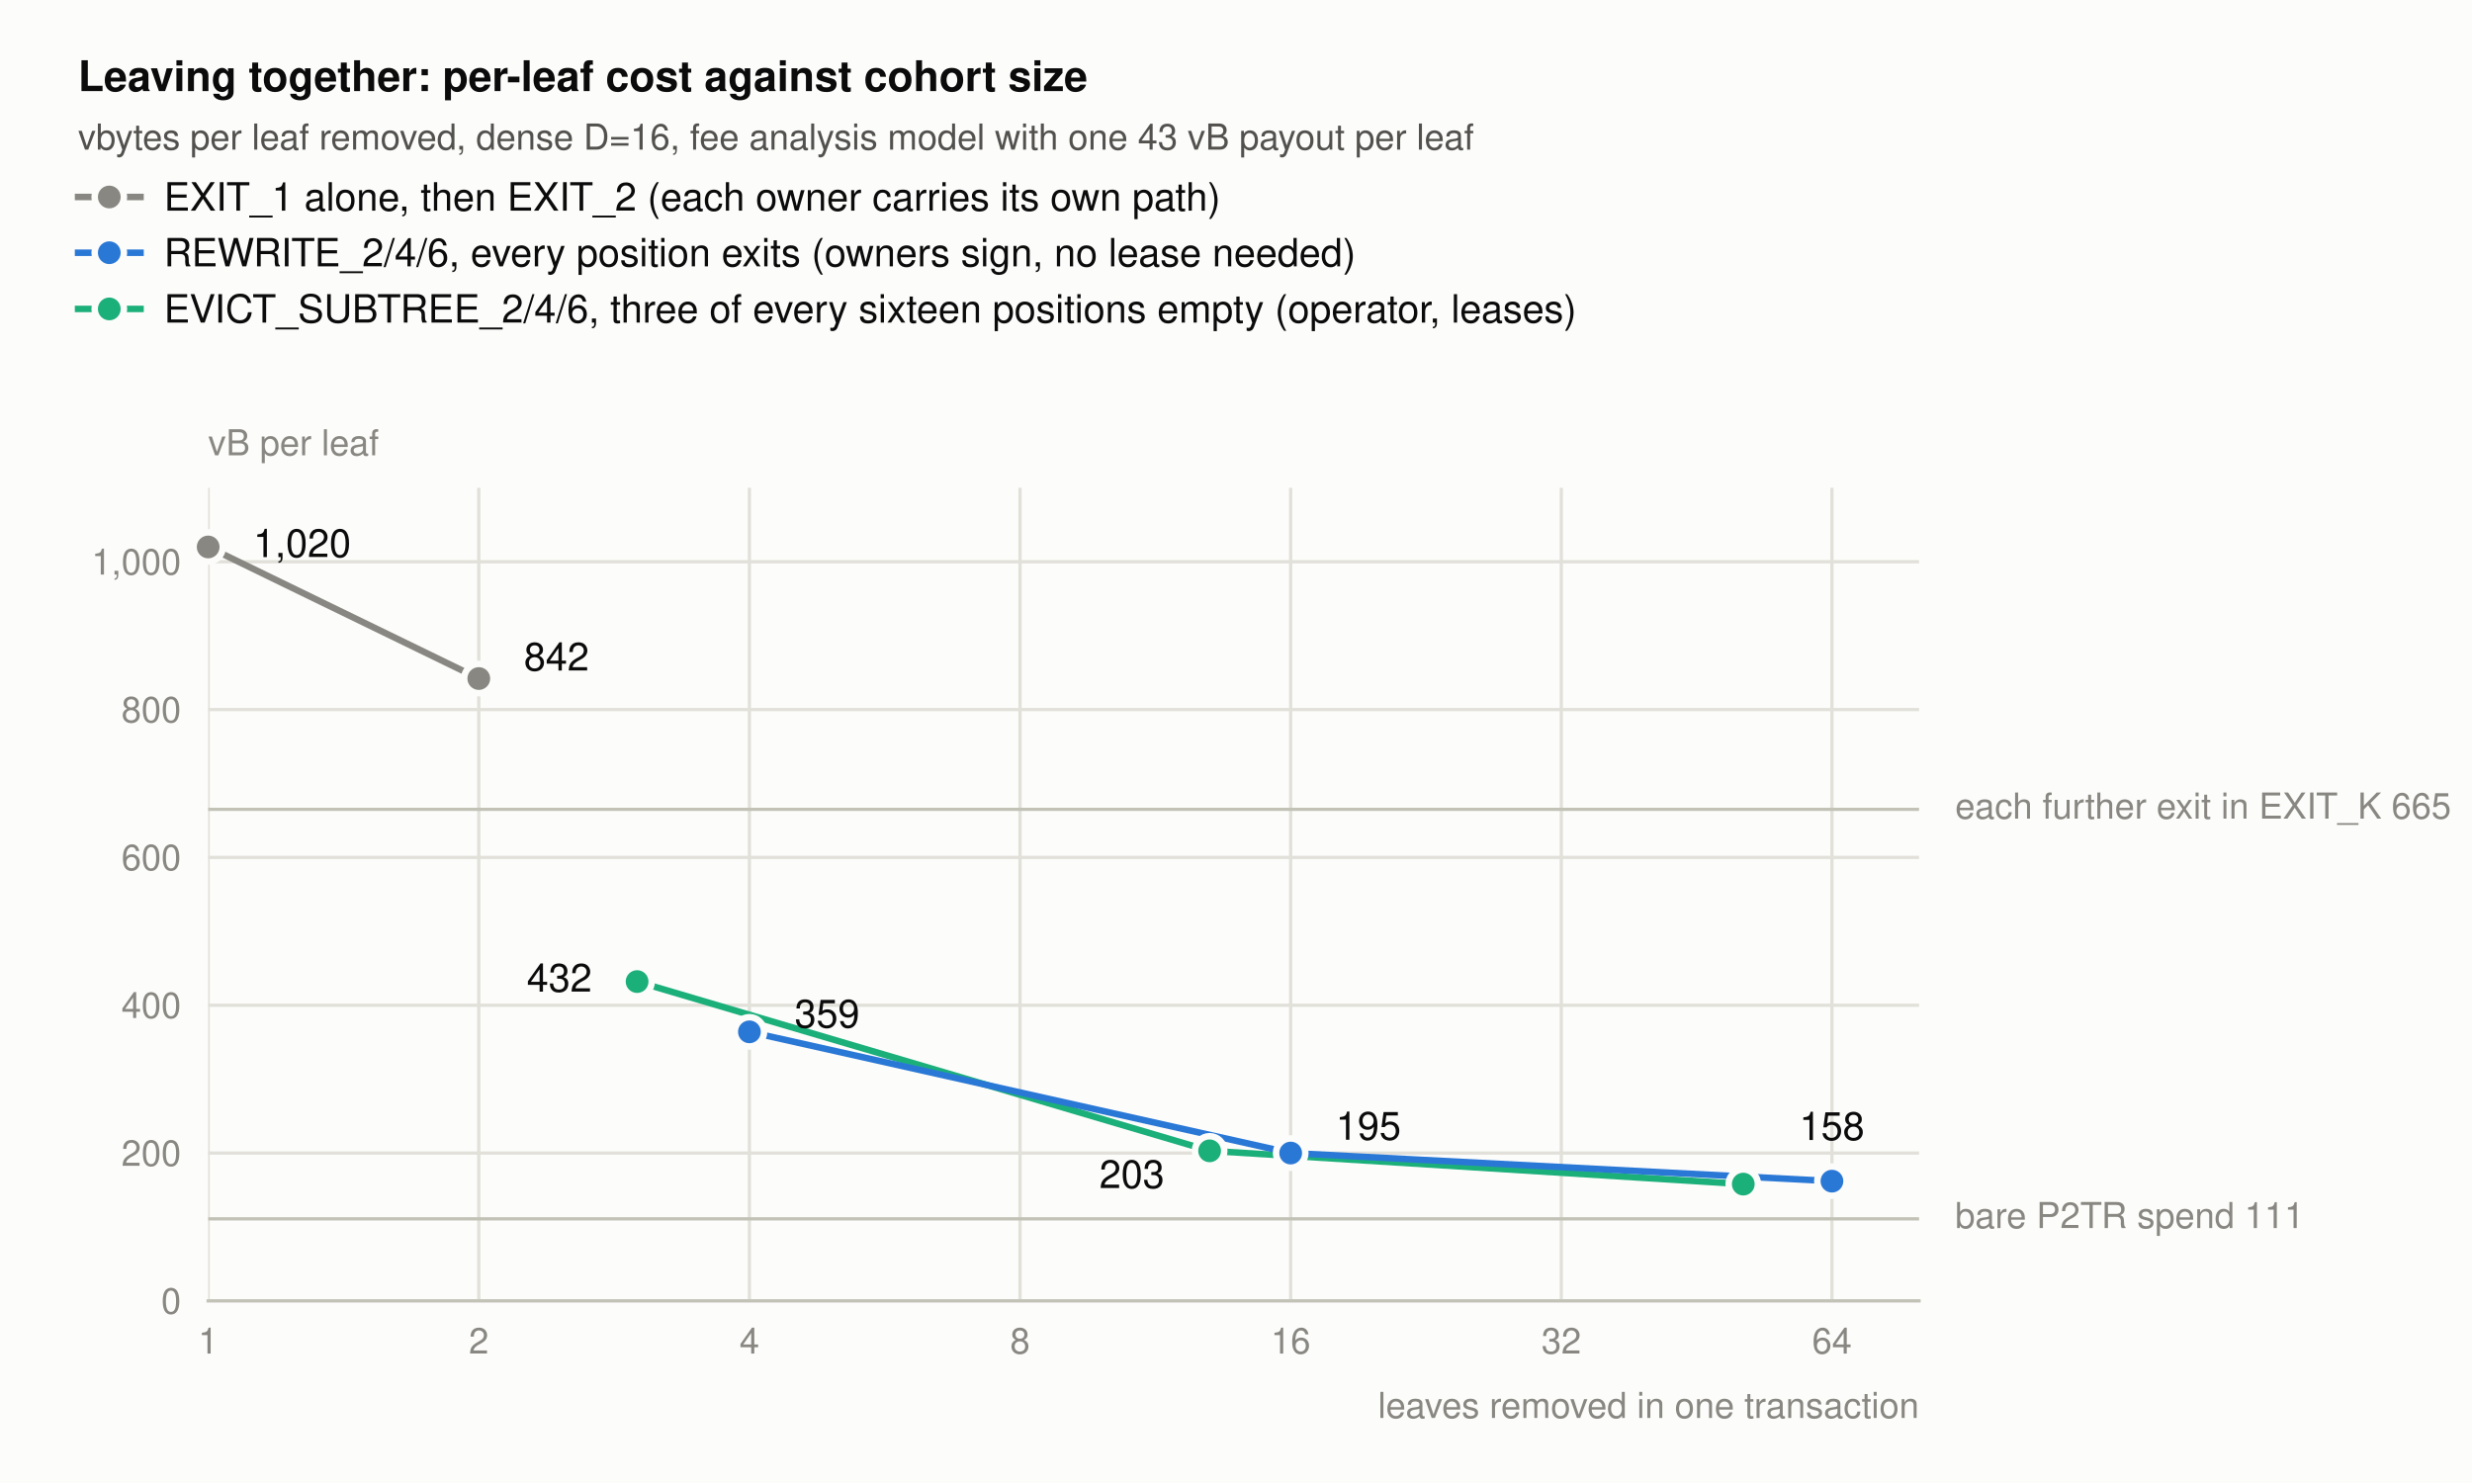
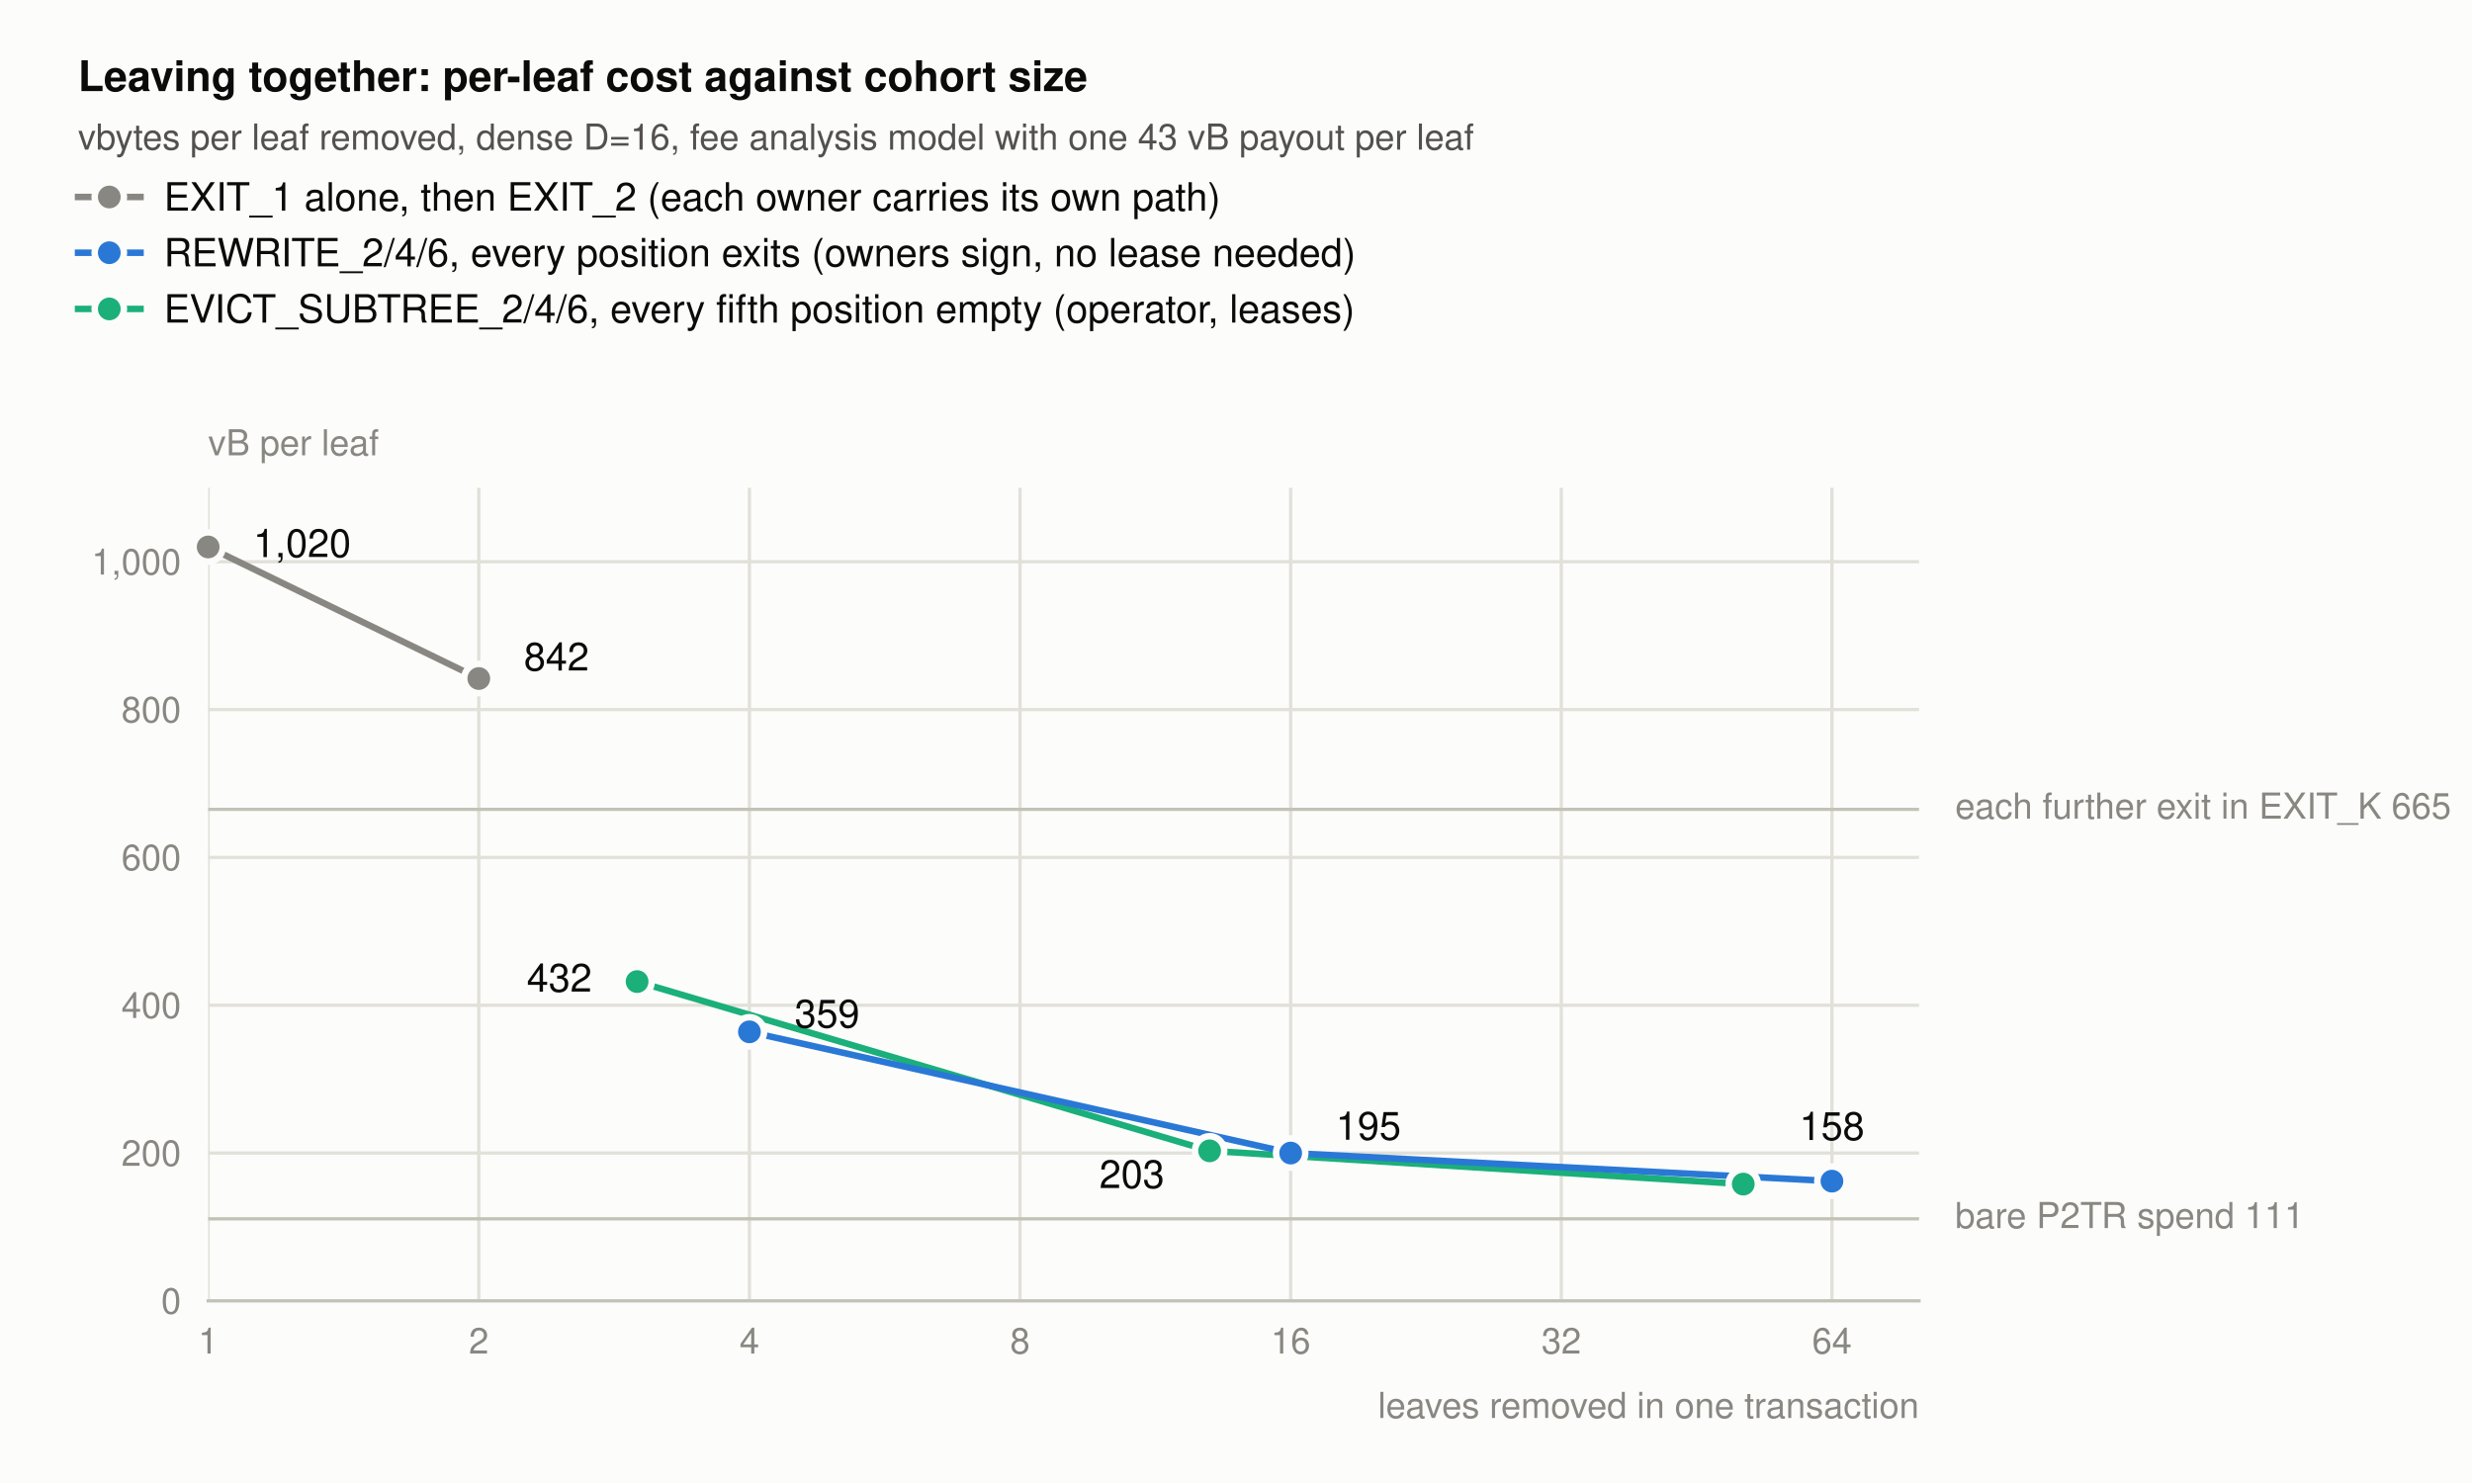
<svg xmlns="http://www.w3.org/2000/svg" xmlns:xlink="http://www.w3.org/1999/xlink" width="547.2pt" height="328.32pt" viewBox="0 0 547.2 328.32" version="1.1">
  <defs>
    <style type="text/css">*{stroke-linejoin: round; stroke-linecap: butt}</style>
  </defs>
  <g id="figure_1">
    <g id="patch_1">
      <path d="M 0 328.32  L 547.2 328.32  L 547.2 0  L 0 0  z " style="fill: #fcfcfb" />
    </g>
    <g id="axes_1">
      <g id="patch_2">
        <path d="M 46.08 288  L 424.8 288  L 424.8 108  L 46.08 108  z " style="fill: #fcfcfb" />
      </g>
      <g id="matplotlib.axis_1">
        <g id="xtick_1">
          <g id="line2d_1">
            <path d="M 46.08 288  L 46.08 108  " clip-path="url(#p14ac6d2b6f)" style="fill: none; stroke: #e1e0d9; stroke-width: 0.72; stroke-linecap: square" />
          </g>
          <g id="line2d_2" />
          <g id="text_1">
            <text style="font-size: 7.92px; font-family: 'Helvetica Neue', 'Helvetica', 'Arial', 'DejaVu Sans', sans-serif; text-anchor: middle; fill: #898781" x="46.08" y="299.655" transform="rotate(-0 46.08 299.6554)">1</text>
          </g>
        </g>
        <g id="xtick_2">
          <g id="line2d_3">
            <path d="M 105.986 288  L 105.986 108  " clip-path="url(#p14ac6d2b6f)" style="fill: none; stroke: #e1e0d9; stroke-width: 0.72; stroke-linecap: square" />
          </g>
          <g id="line2d_4" />
          <g id="text_2">
            <text style="font-size: 7.92px; font-family: 'Helvetica Neue', 'Helvetica', 'Arial', 'DejaVu Sans', sans-serif; text-anchor: middle; fill: #898781" x="105.986" y="299.655" transform="rotate(-0 105.9858 299.6554)">2</text>
          </g>
        </g>
        <g id="xtick_3">
          <g id="line2d_5">
            <path d="M 165.892 288  L 165.892 108  " clip-path="url(#p14ac6d2b6f)" style="fill: none; stroke: #e1e0d9; stroke-width: 0.72; stroke-linecap: square" />
          </g>
          <g id="line2d_6" />
          <g id="text_3">
            <text style="font-size: 7.92px; font-family: 'Helvetica Neue', 'Helvetica', 'Arial', 'DejaVu Sans', sans-serif; text-anchor: middle; fill: #898781" x="165.892" y="299.655" transform="rotate(-0 165.8915 299.6554)">4</text>
          </g>
        </g>
        <g id="xtick_4">
          <g id="line2d_7">
            <path d="M 225.797 288  L 225.797 108  " clip-path="url(#p14ac6d2b6f)" style="fill: none; stroke: #e1e0d9; stroke-width: 0.72; stroke-linecap: square" />
          </g>
          <g id="line2d_8" />
          <g id="text_4">
            <text style="font-size: 7.92px; font-family: 'Helvetica Neue', 'Helvetica', 'Arial', 'DejaVu Sans', sans-serif; text-anchor: middle; fill: #898781" x="225.797" y="299.655" transform="rotate(-0 225.7973 299.6554)">8</text>
          </g>
        </g>
        <g id="xtick_5">
          <g id="line2d_9">
            <path d="M 285.703 288  L 285.703 108  " clip-path="url(#p14ac6d2b6f)" style="fill: none; stroke: #e1e0d9; stroke-width: 0.72; stroke-linecap: square" />
          </g>
          <g id="line2d_10" />
          <g id="text_5">
            <text style="font-size: 7.92px; font-family: 'Helvetica Neue', 'Helvetica', 'Arial', 'DejaVu Sans', sans-serif; text-anchor: middle; fill: #898781" x="285.703" y="299.655" transform="rotate(-0 285.7031 299.6554)">16</text>
          </g>
        </g>
        <g id="xtick_6">
          <g id="line2d_11">
            <path d="M 345.609 288  L 345.609 108  " clip-path="url(#p14ac6d2b6f)" style="fill: none; stroke: #e1e0d9; stroke-width: 0.72; stroke-linecap: square" />
          </g>
          <g id="line2d_12" />
          <g id="text_6">
            <text style="font-size: 7.92px; font-family: 'Helvetica Neue', 'Helvetica', 'Arial', 'DejaVu Sans', sans-serif; text-anchor: middle; fill: #898781" x="345.609" y="299.655" transform="rotate(-0 345.6089 299.6554)">32</text>
          </g>
        </g>
        <g id="xtick_7">
          <g id="line2d_13">
            <path d="M 405.515 288  L 405.515 108  " clip-path="url(#p14ac6d2b6f)" style="fill: none; stroke: #e1e0d9; stroke-width: 0.72; stroke-linecap: square" />
          </g>
          <g id="line2d_14" />
          <g id="text_7">
            <text style="font-size: 7.92px; font-family: 'Helvetica Neue', 'Helvetica', 'Arial', 'DejaVu Sans', sans-serif; text-anchor: middle; fill: #898781" x="405.515" y="299.655" transform="rotate(-0 405.5146 299.6554)">64</text>
          </g>
        </g>
      </g>
      <g id="matplotlib.axis_2">
        <g id="ytick_1">
          <g id="line2d_15">
            <path d="M 46.08 288  L 424.8 288  " clip-path="url(#p14ac6d2b6f)" style="fill: none; stroke: #e1e0d9; stroke-width: 0.72; stroke-linecap: square" />
          </g>
          <g id="line2d_16" />
          <g id="text_8">
            <text style="font-size: 7.92px; font-family: 'Helvetica Neue', 'Helvetica', 'Arial', 'DejaVu Sans', sans-serif; text-anchor: end; fill: #898781" x="40.08" y="290.828" transform="rotate(-0 40.08 290.8277)">0</text>
          </g>
        </g>
        <g id="ytick_2">
          <g id="line2d_17">
            <path d="M 46.08 255.273  L 424.8 255.273  " clip-path="url(#p14ac6d2b6f)" style="fill: none; stroke: #e1e0d9; stroke-width: 0.72; stroke-linecap: square" />
          </g>
          <g id="line2d_18" />
          <g id="text_9">
            <text style="font-size: 7.92px; font-family: 'Helvetica Neue', 'Helvetica', 'Arial', 'DejaVu Sans', sans-serif; text-anchor: end; fill: #898781" x="40.08" y="258.1" transform="rotate(-0 40.08 258.1004)">200</text>
          </g>
        </g>
        <g id="ytick_3">
          <g id="line2d_19">
            <path d="M 46.08 222.545  L 424.8 222.545  " clip-path="url(#p14ac6d2b6f)" style="fill: none; stroke: #e1e0d9; stroke-width: 0.72; stroke-linecap: square" />
          </g>
          <g id="line2d_20" />
          <g id="text_10">
            <text style="font-size: 7.92px; font-family: 'Helvetica Neue', 'Helvetica', 'Arial', 'DejaVu Sans', sans-serif; text-anchor: end; fill: #898781" x="40.08" y="225.373" transform="rotate(-0 40.08 225.3731)">400</text>
          </g>
        </g>
        <g id="ytick_4">
          <g id="line2d_21">
            <path d="M 46.08 189.818  L 424.8 189.818  " clip-path="url(#p14ac6d2b6f)" style="fill: none; stroke: #e1e0d9; stroke-width: 0.72; stroke-linecap: square" />
          </g>
          <g id="line2d_22" />
          <g id="text_11">
            <text style="font-size: 7.92px; font-family: 'Helvetica Neue', 'Helvetica', 'Arial', 'DejaVu Sans', sans-serif; text-anchor: end; fill: #898781" x="40.08" y="192.646" transform="rotate(-0 40.08 192.6459)">600</text>
          </g>
        </g>
        <g id="ytick_5">
          <g id="line2d_23">
            <path d="M 46.08 157.091  L 424.8 157.091  " clip-path="url(#p14ac6d2b6f)" style="fill: none; stroke: #e1e0d9; stroke-width: 0.72; stroke-linecap: square" />
          </g>
          <g id="line2d_24" />
          <g id="text_12">
            <text style="font-size: 7.92px; font-family: 'Helvetica Neue', 'Helvetica', 'Arial', 'DejaVu Sans', sans-serif; text-anchor: end; fill: #898781" x="40.08" y="159.919" transform="rotate(-0 40.08 159.9186)">800</text>
          </g>
        </g>
        <g id="ytick_6">
          <g id="line2d_25">
            <path d="M 46.08 124.364  L 424.8 124.364  " clip-path="url(#p14ac6d2b6f)" style="fill: none; stroke: #e1e0d9; stroke-width: 0.72; stroke-linecap: square" />
          </g>
          <g id="line2d_26" />
          <g id="text_13">
            <text style="font-size: 7.92px; font-family: 'Helvetica Neue', 'Helvetica', 'Arial', 'DejaVu Sans', sans-serif; text-anchor: end; fill: #898781" x="40.08" y="127.191" transform="rotate(-0 40.08 127.1913)">1,000</text>
          </g>
        </g>
      </g>
      <g id="line2d_27">
        <path d="M 46.08 179.182  L 424.8 179.182  " clip-path="url(#p14ac6d2b6f)" style="fill: none; stroke: #c3c2b7; stroke-width: 0.72; stroke-linecap: square" />
      </g>
      <g id="line2d_28">
        <path d="M 46.08 269.836  L 424.8 269.836  " clip-path="url(#p14ac6d2b6f)" style="fill: none; stroke: #c3c2b7; stroke-width: 0.72; stroke-linecap: square" />
      </g>
      <g id="patch_3">
        <path d="M 46.08 288  L 424.8 288  " style="fill: none; stroke: #c3c2b7; stroke-width: 0.72; stroke-linejoin: miter; stroke-linecap: square" />
      </g>
      <g id="text_14">
        <text style="font-size: 7.92px; font-family: 'Helvetica Neue', 'Helvetica', 'Arial', 'DejaVu Sans', sans-serif; text-anchor: start; fill: #898781" x="432.8" y="181.229" transform="rotate(-0 432.8 181.2293)">each further exit in EXIT_K 665</text>
      </g>
      <g id="text_15">
        <text style="font-size: 7.92px; font-family: 'Helvetica Neue', 'Helvetica', 'Arial', 'DejaVu Sans', sans-serif; text-anchor: start; fill: #898781" x="432.8" y="271.884" transform="rotate(-0 432.8 271.8838)">bare P2TR spend 111</text>
      </g>
      <g id="line2d_29">
        <path d="M 46.08 121.091  L 105.986 150.218  " clip-path="url(#p14ac6d2b6f)" style="fill: none; stroke: #898781; stroke-width: 1.44; stroke-linecap: round" />
      </g>
      <g id="line2d_30">
        <path d="M 141.028 217.309  L 267.758 254.782  L 385.891 262.145  " clip-path="url(#p14ac6d2b6f)" style="fill: none; stroke: #1baf7a; stroke-width: 1.44; stroke-linecap: round" />
      </g>
      <g id="line2d_31">
        <path d="M 165.892 228.436  L 285.703 255.273  L 405.515 261.491  " clip-path="url(#p14ac6d2b6f)" style="fill: none; stroke: #2a78d6; stroke-width: 1.44; stroke-linecap: round" />
      </g>
      <g id="text_16">
        <text style="font-size: 8.64px; font-family: 'Helvetica Neue', 'Helvetica', 'Arial', 'DejaVu Sans', sans-serif; text-anchor: start; fill: #0b0b0b" x="56.08" y="123.324" transform="rotate(-0 56.08 123.3245)">1,020</text>
      </g>
      <g id="text_17">
        <text style="font-size: 8.64px; font-family: 'Helvetica Neue', 'Helvetica', 'Arial', 'DejaVu Sans', sans-serif; text-anchor: start; fill: #0b0b0b" x="115.986" y="148.452" transform="rotate(-0 115.9858 148.4518)">842</text>
      </g>
      <g id="text_18">
        <text style="font-size: 8.64px; font-family: 'Helvetica Neue', 'Helvetica', 'Arial', 'DejaVu Sans', sans-serif; text-anchor: end; fill: #0b0b0b" x="131.028" y="219.543" transform="rotate(-0 131.0284 219.5427)">432</text>
      </g>
      <g id="text_19">
        <text style="font-size: 8.64px; font-family: 'Helvetica Neue', 'Helvetica', 'Arial', 'DejaVu Sans', sans-serif; text-anchor: start; fill: #0b0b0b" x="175.892" y="227.488" transform="rotate(-0 175.8915 227.4881)">359</text>
      </g>
      <g id="text_20">
        <text style="font-size: 8.64px; font-family: 'Helvetica Neue', 'Helvetica', 'Arial', 'DejaVu Sans', sans-serif; text-anchor: end; fill: #0b0b0b" x="257.758" y="263.015" transform="rotate(-0 257.7577 263.0154)">203</text>
      </g>
      <g id="text_21">
        <text style="font-size: 8.64px; font-family: 'Helvetica Neue', 'Helvetica', 'Arial', 'DejaVu Sans', sans-serif; text-anchor: start; fill: #0b0b0b" x="295.703" y="252.324" transform="rotate(-0 295.7031 252.3245)">195</text>
      </g>
      <g id="text_22">
        <text style="font-size: 8.64px; font-family: 'Helvetica Neue', 'Helvetica', 'Arial', 'DejaVu Sans', sans-serif; text-anchor: middle; fill: #0b0b0b" x="405.515" y="252.379" transform="rotate(-0 405.5146 252.379)">158</text>
      </g>
      <g id="line2d_32">
        <defs>
          <path id="m3a61902f1b" d="M 0 3.24  C 0.859 3.24 1.683 2.899 2.291 2.291  C 2.899 1.683 3.24 0.859 3.24 0  C 3.24 -0.859 2.899 -1.683 2.291 -2.291  C 1.683 -2.899 0.859 -3.24 0 -3.24  C -0.859 -3.24 -1.683 -2.899 -2.291 -2.291  C -2.899 -1.683 -3.24 -0.859 -3.24 0  C -3.24 0.859 -2.899 1.683 -2.291 2.291  C -1.683 2.899 -0.859 3.24 0 3.24  z " style="stroke: #fcfcfb; stroke-width: 1.44" />
        </defs>
        <g>
          <use xlink:href="#m3a61902f1b" x="46.08" y="121.091" style="fill: #898781; stroke: #fcfcfb; stroke-width: 1.44" />
          <use xlink:href="#m3a61902f1b" x="105.986" y="150.218" style="fill: #898781; stroke: #fcfcfb; stroke-width: 1.44" />
        </g>
      </g>
      <g id="line2d_33">
        <defs>
          <path id="m87397ed6df" d="M 0 3.24  C 0.859 3.24 1.683 2.899 2.291 2.291  C 2.899 1.683 3.24 0.859 3.24 0  C 3.24 -0.859 2.899 -1.683 2.291 -2.291  C 1.683 -2.899 0.859 -3.24 0 -3.24  C -0.859 -3.24 -1.683 -2.899 -2.291 -2.291  C -2.899 -1.683 -3.24 -0.859 -3.24 0  C -3.24 0.859 -2.899 1.683 -2.291 2.291  C -1.683 2.899 -0.859 3.24 0 3.24  z " style="stroke: #fcfcfb; stroke-width: 1.44" />
        </defs>
        <g>
          <use xlink:href="#m87397ed6df" x="141.028" y="217.309" style="fill: #1baf7a; stroke: #fcfcfb; stroke-width: 1.44" />
          <use xlink:href="#m87397ed6df" x="267.758" y="254.782" style="fill: #1baf7a; stroke: #fcfcfb; stroke-width: 1.44" />
          <use xlink:href="#m87397ed6df" x="385.891" y="262.145" style="fill: #1baf7a; stroke: #fcfcfb; stroke-width: 1.44" />
        </g>
      </g>
      <g id="line2d_34">
        <defs>
          <path id="m91e511d111" d="M 0 3.24  C 0.859 3.24 1.683 2.899 2.291 2.291  C 2.899 1.683 3.24 0.859 3.24 0  C 3.24 -0.859 2.899 -1.683 2.291 -2.291  C 1.683 -2.899 0.859 -3.24 0 -3.24  C -0.859 -3.24 -1.683 -2.899 -2.291 -2.291  C -2.899 -1.683 -3.24 -0.859 -3.24 0  C -3.24 0.859 -2.899 1.683 -2.291 2.291  C -1.683 2.899 -0.859 3.24 0 3.24  z " style="stroke: #fcfcfb; stroke-width: 1.44" />
        </defs>
        <g>
          <use xlink:href="#m91e511d111" x="165.892" y="228.436" style="fill: #2a78d6; stroke: #fcfcfb; stroke-width: 1.44" />
          <use xlink:href="#m91e511d111" x="285.703" y="255.273" style="fill: #2a78d6; stroke: #fcfcfb; stroke-width: 1.44" />
          <use xlink:href="#m91e511d111" x="405.515" y="261.491" style="fill: #2a78d6; stroke: #fcfcfb; stroke-width: 1.44" />
        </g>
      </g>
    </g>
    <g id="text_23">
      <text style="font-weight: 600; font-size: 9.36px; font-family: 'Helvetica Neue', 'Helvetica', 'Arial', 'DejaVu Sans', sans-serif; text-anchor: start; fill: #0b0b0b" x="17.28" y="20.16" transform="rotate(-0 17.28 20.16)">Leaving together: per-leaf cost against cohort size</text>
    </g>
    <g id="text_24">
      <text style="font-size: 7.92px; font-family: 'Helvetica Neue', 'Helvetica', 'Arial', 'DejaVu Sans', sans-serif; text-anchor: start; fill: #52514e" x="17.28" y="33.12" transform="rotate(-0 17.28 33.12)">vbytes per leaf removed, dense D=16, fee analysis model with one 43 vB payout per leaf</text>
    </g>
    <g id="text_25">
      <text style="font-size: 7.92px; font-family: 'Helvetica Neue', 'Helvetica', 'Arial', 'DejaVu Sans', sans-serif; text-anchor: end; fill: #898781" x="424.8" y="313.92" transform="rotate(-0 424.8 313.92)">leaves removed in one transaction</text>
    </g>
    <g id="text_26">
      <text style="font-size: 7.92px; font-family: 'Helvetica Neue', 'Helvetica', 'Arial', 'DejaVu Sans', sans-serif; text-anchor: start; fill: #898781" x="46.08" y="100.8" transform="rotate(-0 46.08 100.8)">vB per leaf</text>
    </g>
    <g id="legend_1">
      <g id="line2d_35">
        <path d="M 17.28 43.611  L 24.192 43.611  L 31.104 43.611  " style="fill: none; stroke: #898781; stroke-width: 1.44; stroke-linecap: square" />
        <g>
          <use xlink:href="#m3a61902f1b" x="24.192" y="43.611" style="fill: #898781; stroke: #fcfcfb; stroke-width: 1.44" />
        </g>
      </g>
      <g id="text_27">
        <text style="font-size: 8.64px; font-family: 'Helvetica Neue', 'Helvetica', 'Arial', 'DejaVu Sans', sans-serif; text-anchor: start; fill: #0b0b0b" x="36.288" y="46.635" transform="rotate(-0 36.288 46.6353)">EXIT_1 alone, then EXIT_2 (each owner carries its own path)</text>
      </g>
      <g id="line2d_36">
        <path d="M 17.28 55.949  L 24.192 55.949  L 31.104 55.949  " style="fill: none; stroke: #2a78d6; stroke-width: 1.44; stroke-linecap: square" />
        <g>
          <use xlink:href="#m91e511d111" x="24.192" y="55.949" style="fill: #2a78d6; stroke: #fcfcfb; stroke-width: 1.44" />
        </g>
      </g>
      <g id="text_28">
        <text style="font-size: 8.64px; font-family: 'Helvetica Neue', 'Helvetica', 'Arial', 'DejaVu Sans', sans-serif; text-anchor: start; fill: #0b0b0b" x="36.288" y="58.973" transform="rotate(-0 36.288 58.97295)">REWRITE_2/4/6, every position exits (owners sign, no lease needed)</text>
      </g>
      <g id="line2d_37">
        <path d="M 17.28 68.391  L 24.192 68.391  L 31.104 68.391  " style="fill: none; stroke: #1baf7a; stroke-width: 1.44; stroke-linecap: square" />
        <g>
          <use xlink:href="#m87397ed6df" x="24.192" y="68.391" style="fill: #1baf7a; stroke: #fcfcfb; stroke-width: 1.44" />
        </g>
      </g>
      <g id="text_29">
-         <text style="font-size: 8.64px; font-family: 'Helvetica Neue', 'Helvetica', 'Arial', 'DejaVu Sans', sans-serif; text-anchor: start; fill: #0b0b0b" x="36.288" y="71.415" transform="rotate(-0 36.288 71.41455)">EVICT_SUBTREE_2/4/6, three of every sixteen positions empty (operator, leases)</text>
+         <text style="font-size: 8.64px; font-family: 'Helvetica Neue', 'Helvetica', 'Arial', 'DejaVu Sans', sans-serif; text-anchor: start; fill: #0b0b0b" x="36.288" y="71.415" transform="rotate(-0 36.288 71.41455)">EVICT_SUBTREE_2/4/6, every fifth position empty (operator, leases)</text>
      </g>
    </g>
  </g>
  <defs>
    <clipPath id="p14ac6d2b6f">
      <rect x="46.08" y="108" width="378.72" height="180" />
    </clipPath>
  </defs>
</svg>
